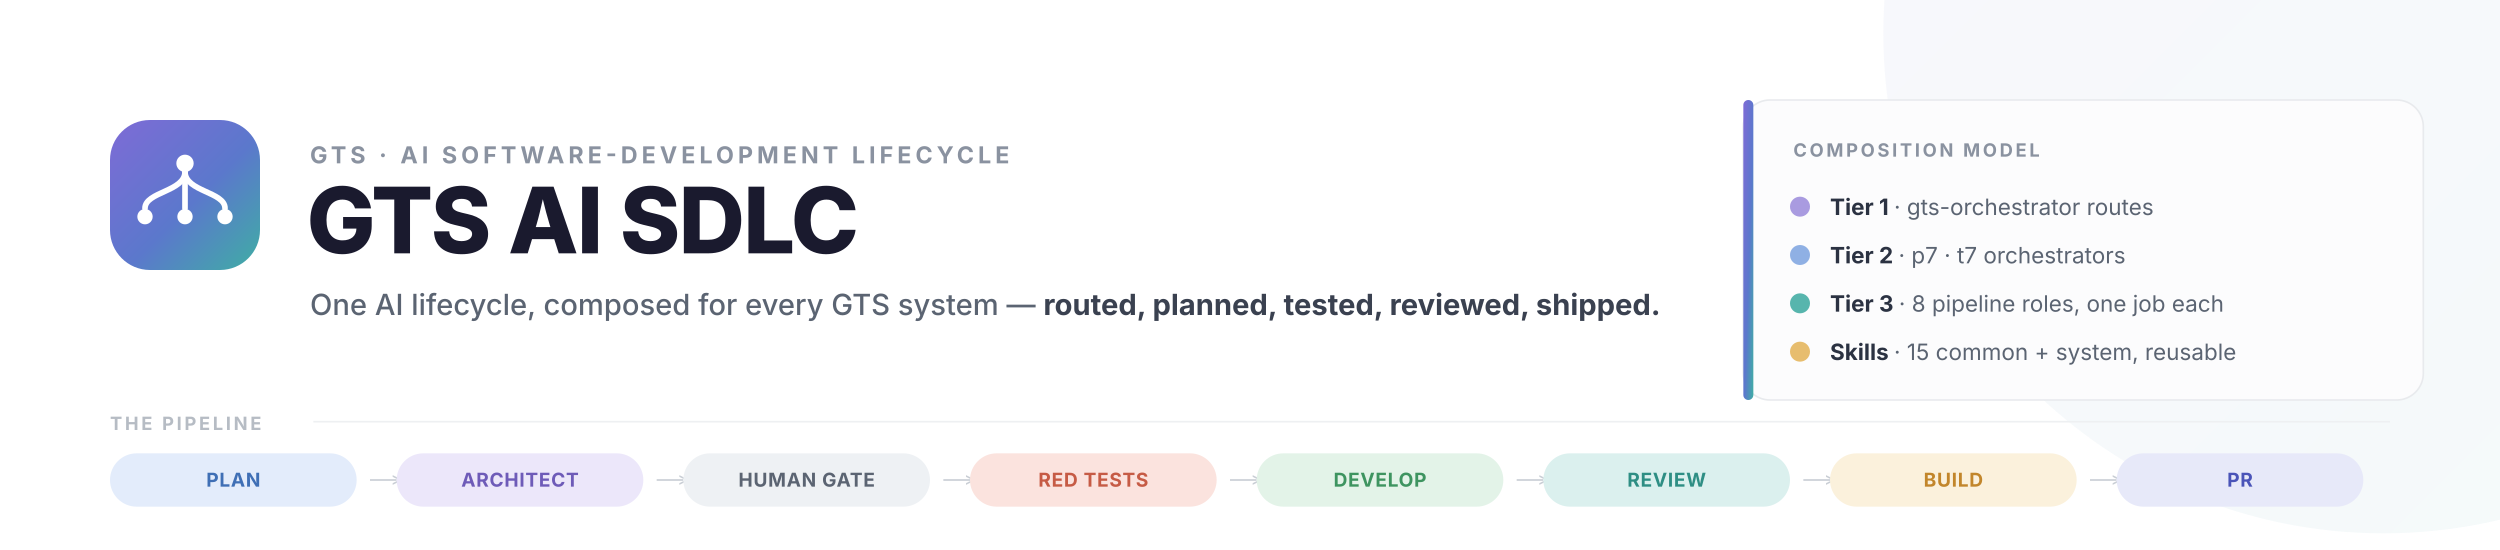
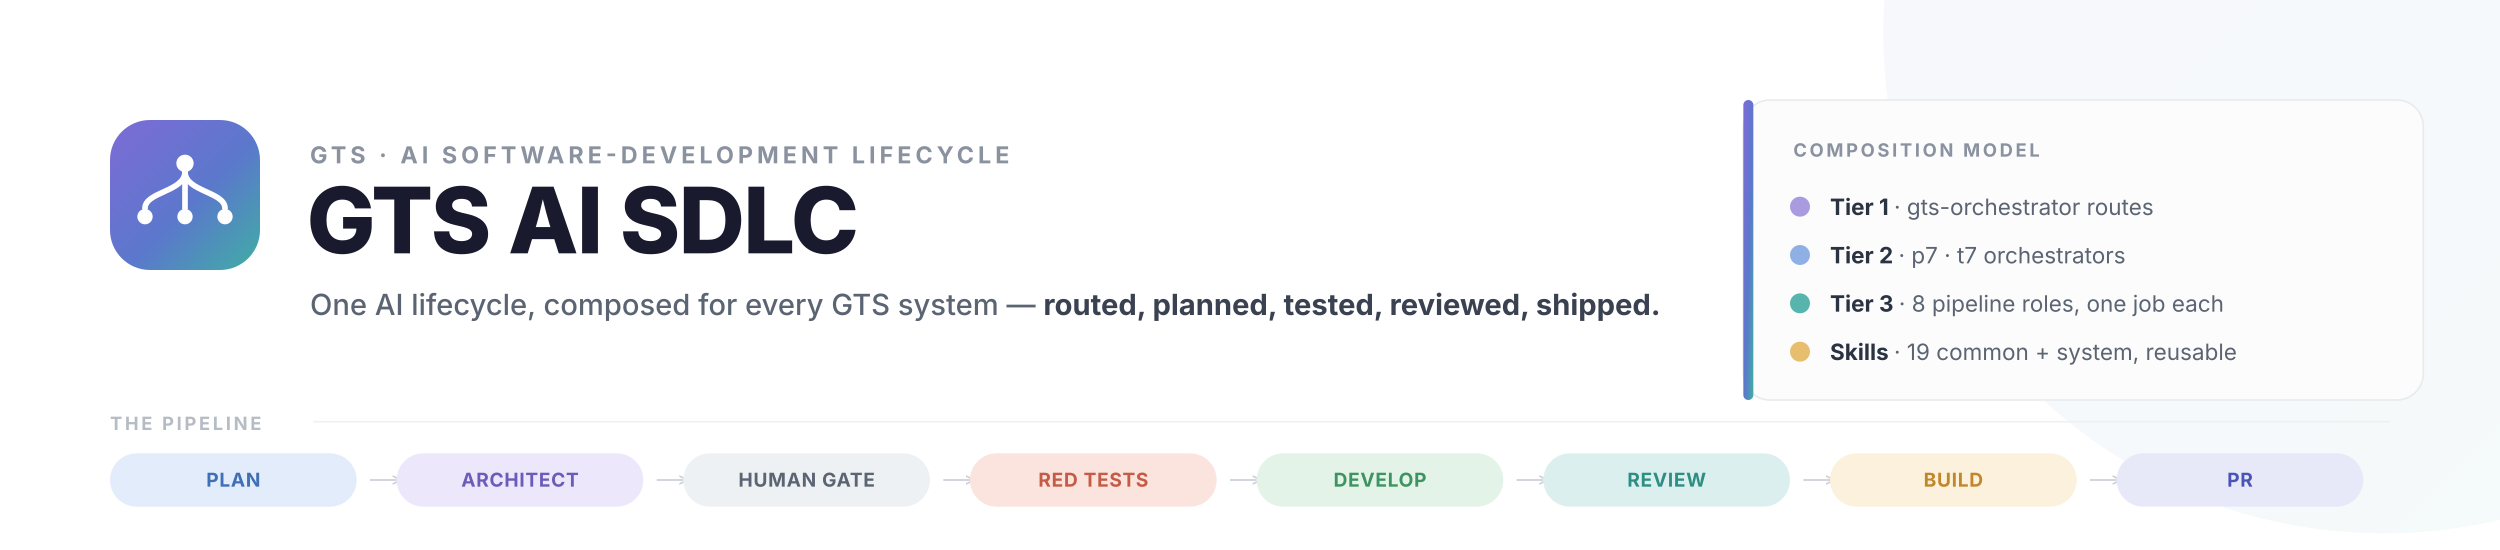
- <svg xmlns="http://www.w3.org/2000/svg" viewBox="0 0 1500 330" width="1500" height="330" role="img" aria-label="GTS AI SDLC — one AI software-development lifecycle, composed for every GTS system. A 3-tier composition: Tier 1 gts-orchestrator routes each request to the right system; Tier 2 the p7 and t7 orchestrators run the pipeline; Tier 3 eight single-purpose pipeline roles do the work, each returning a status code; all drawing on 15 common plus system skills. The pipeline runs Plan, Architect, human Gate, RED tests, GREEN develop, Review, Build and PR.">
+ <svg xmlns="http://www.w3.org/2000/svg" viewBox="0 0 1500 330" width="1500" height="330" role="img" aria-label="GTS AI SDLC — one AI software-development lifecycle, composed for every GTS system. A 3-tier composition: Tier 1 gts-orchestrator routes each request to the right system; Tier 2 the p7 and t7 orchestrators run the pipeline; Tier 3 eight single-purpose pipeline roles do the work, each returning a status code; all drawing on 19 common plus system skills, with a read-only gts-issue-analyst peer that diagnoses build, Sonar, security, issue and SIR signals. The pipeline runs Plan, Architect, human Gate, RED tests, GREEN develop, Review, Build and PR.">
  <defs>
    <linearGradient id="gBadge" x1="0" y1="0" x2="1" y2="1">
      <stop offset="0" stop-color="#7E6BD6" />
      <stop offset="0.55" stop-color="#5B78CC" />
      <stop offset="1" stop-color="#3FAEA4" />
    </linearGradient>
    <linearGradient id="gWash" x1="0" y1="0" x2="1" y2="1">
      <stop offset="0" stop-color="#8E7BD0" />
      <stop offset="1" stop-color="#3FAEA4" />
    </linearGradient>
    <marker id="chev" viewBox="0 0 10 10" refX="4" refY="5" markerWidth="6" markerHeight="6" orient="auto">
      <path d="M0 1 L8 5 L0 9" fill="none" stroke="#C9CED5" stroke-width="1.6" stroke-linecap="round" stroke-linejoin="round" />
    </marker>
  </defs>
  <rect x="0" y="0" width="1500" height="330" fill="#FFFFFF" />
  <circle cx="1430" cy="20" r="300" fill="url(#gWash)" opacity="0.06" />
  <g font-family="Inter, 'SF Pro Display', -apple-system, BlinkMacSystemFont, 'Segoe UI', Roboto, Helvetica, Arial, sans-serif">
    <rect x="66" y="72" width="90" height="90" rx="24" fill="url(#gBadge)" />
    <g transform="translate(111,117)" stroke="#FFFFFF" fill="#FFFFFF">
      <circle cx="0" cy="-19" r="5.2" stroke="none" />
      <g fill="none" stroke-width="3.4" stroke-linecap="round">
        <path d="M0 -14 C0 -2 -24 -2 -24 8" />
        <path d="M0 -14 L0 8" />
        <path d="M0 -14 C0 -2 24 -2 24 8" />
      </g>
      <circle cx="-24" cy="13" r="4.6" stroke="none" />
      <circle cx="0" cy="13" r="4.6" stroke="none" />
      <circle cx="24" cy="13" r="4.6" stroke="none" />
    </g>
    <text x="186" y="98" font-size="14" font-weight="700" fill="#8A92A0" letter-spacing="2.4">GTS · AI SOFTWARE-DEVELOPMENT LIFECYCLE</text>
    <text x="184" y="152" font-size="55" font-weight="800" fill="#1A1A2E" letter-spacing="-1">GTS AI SDLC</text>
    <text x="186" y="189" font-size="17.5" font-weight="500" fill="#5B6472">One AI lifecycle, composed for every GTS system — <tspan font-weight="700" fill="#3A4150">routed, planned, tested, reviewed, shipped.</tspan>
    </text>
    <g transform="translate(1046,60)">
      <rect x="0" y="0" width="408" height="180" rx="16" fill="#FCFCFD" stroke="#E8EAED" />
      <rect x="0" y="0" width="6" height="180" rx="3" fill="url(#gBadge)" />
      <text x="30" y="34" font-size="11" font-weight="700" fill="#8A92A0" letter-spacing="1.6">COMPOSITION MODEL</text>
      <g>
        <circle cx="34" cy="64" r="6" fill="#A99BE0" />
        <text x="52" y="69" font-size="13.5" font-weight="700" fill="#2B3242">Tier 1 <tspan font-weight="400" fill="#5B6472">· gts-orchestrator routes</tspan>
        </text>
      </g>
      <g>
        <circle cx="34" cy="93" r="6" fill="#8FB0E4" />
        <text x="52" y="98" font-size="13.5" font-weight="700" fill="#2B3242">Tier 2 <tspan font-weight="400" fill="#5B6472">· p7 · t7 orchestrators</tspan>
        </text>
      </g>
      <g>
        <circle cx="34" cy="122" r="6" fill="#57B5AD" />
        <text x="52" y="127" font-size="13.5" font-weight="700" fill="#2B3242">Tier 3 <tspan font-weight="400" fill="#5B6472">· 8 pipeline roles, one job each</tspan>
        </text>
      </g>
      <g>
        <circle cx="34" cy="151" r="6" fill="#E7BD6E" />
-         <text x="52" y="156" font-size="13.5" font-weight="700" fill="#2B3242">Skills <tspan font-weight="400" fill="#5B6472">· 15 common + system, reusable</tspan>
+         <text x="52" y="156" font-size="13.5" font-weight="700" fill="#2B3242">Skills <tspan font-weight="400" fill="#5B6472">· 19 common + system, reusable</tspan>
        </text>
      </g>
    </g>
    <text x="66" y="258" font-size="11" font-weight="700" fill="#B6BCC4" letter-spacing="1.6">THE PIPELINE</text>
    <line x1="188" y1="253" x2="1434" y2="253" stroke="#EEF0F2" stroke-width="1" />
    <g>
      <line x1="222" y1="288" x2="238" y2="288" stroke="#C9CED5" marker-end="url(#chev)" />
      <line x1="394" y1="288" x2="410" y2="288" stroke="#C9CED5" marker-end="url(#chev)" />
      <line x1="566" y1="288" x2="582" y2="288" stroke="#C9CED5" marker-end="url(#chev)" />
      <line x1="738" y1="288" x2="754" y2="288" stroke="#C9CED5" marker-end="url(#chev)" />
      <line x1="910" y1="288" x2="926" y2="288" stroke="#C9CED5" marker-end="url(#chev)" />
      <line x1="1082" y1="288" x2="1098" y2="288" stroke="#C9CED5" marker-end="url(#chev)" />
      <line x1="1254" y1="288" x2="1270" y2="288" stroke="#C9CED5" marker-end="url(#chev)" />
    </g>
    <g font-size="11.5" font-weight="700" letter-spacing="0.4" text-anchor="middle">
      <g>
        <rect x="66" y="272" width="148" height="32" rx="16" fill="#E3ECFB" />
        <text x="140" y="292" fill="#3F6FB5">PLAN</text>
      </g>
      <g>
        <rect x="238" y="272" width="148" height="32" rx="16" fill="#ECE7FA" />
        <text x="312" y="292" fill="#6E5BB8">ARCHITECT</text>
      </g>
      <g>
        <rect x="410" y="272" width="148" height="32" rx="16" fill="#EEF1F4" />
        <text x="484" y="292" fill="#5B6472">HUMAN GATE</text>
      </g>
      <g>
        <rect x="582" y="272" width="148" height="32" rx="16" fill="#FBE3DE" />
        <text x="656" y="292" fill="#C65B45">RED TESTS</text>
      </g>
      <g>
        <rect x="754" y="272" width="148" height="32" rx="16" fill="#E3F3E8" />
        <text x="828" y="292" fill="#3E9460">DEVELOP</text>
      </g>
      <g>
        <rect x="926" y="272" width="148" height="32" rx="16" fill="#DBF0EE" />
        <text x="1000" y="292" fill="#2E8E84">REVIEW</text>
      </g>
      <g>
        <rect x="1098" y="272" width="148" height="32" rx="16" fill="#FBF1DC" />
        <text x="1172" y="292" fill="#C2862B">BUILD</text>
      </g>
      <g>
        <rect x="1270" y="272" width="148" height="32" rx="16" fill="#E7E9F9" />
        <text x="1344" y="292" fill="#4A54B8">PR</text>
      </g>
    </g>
  </g>
</svg>
